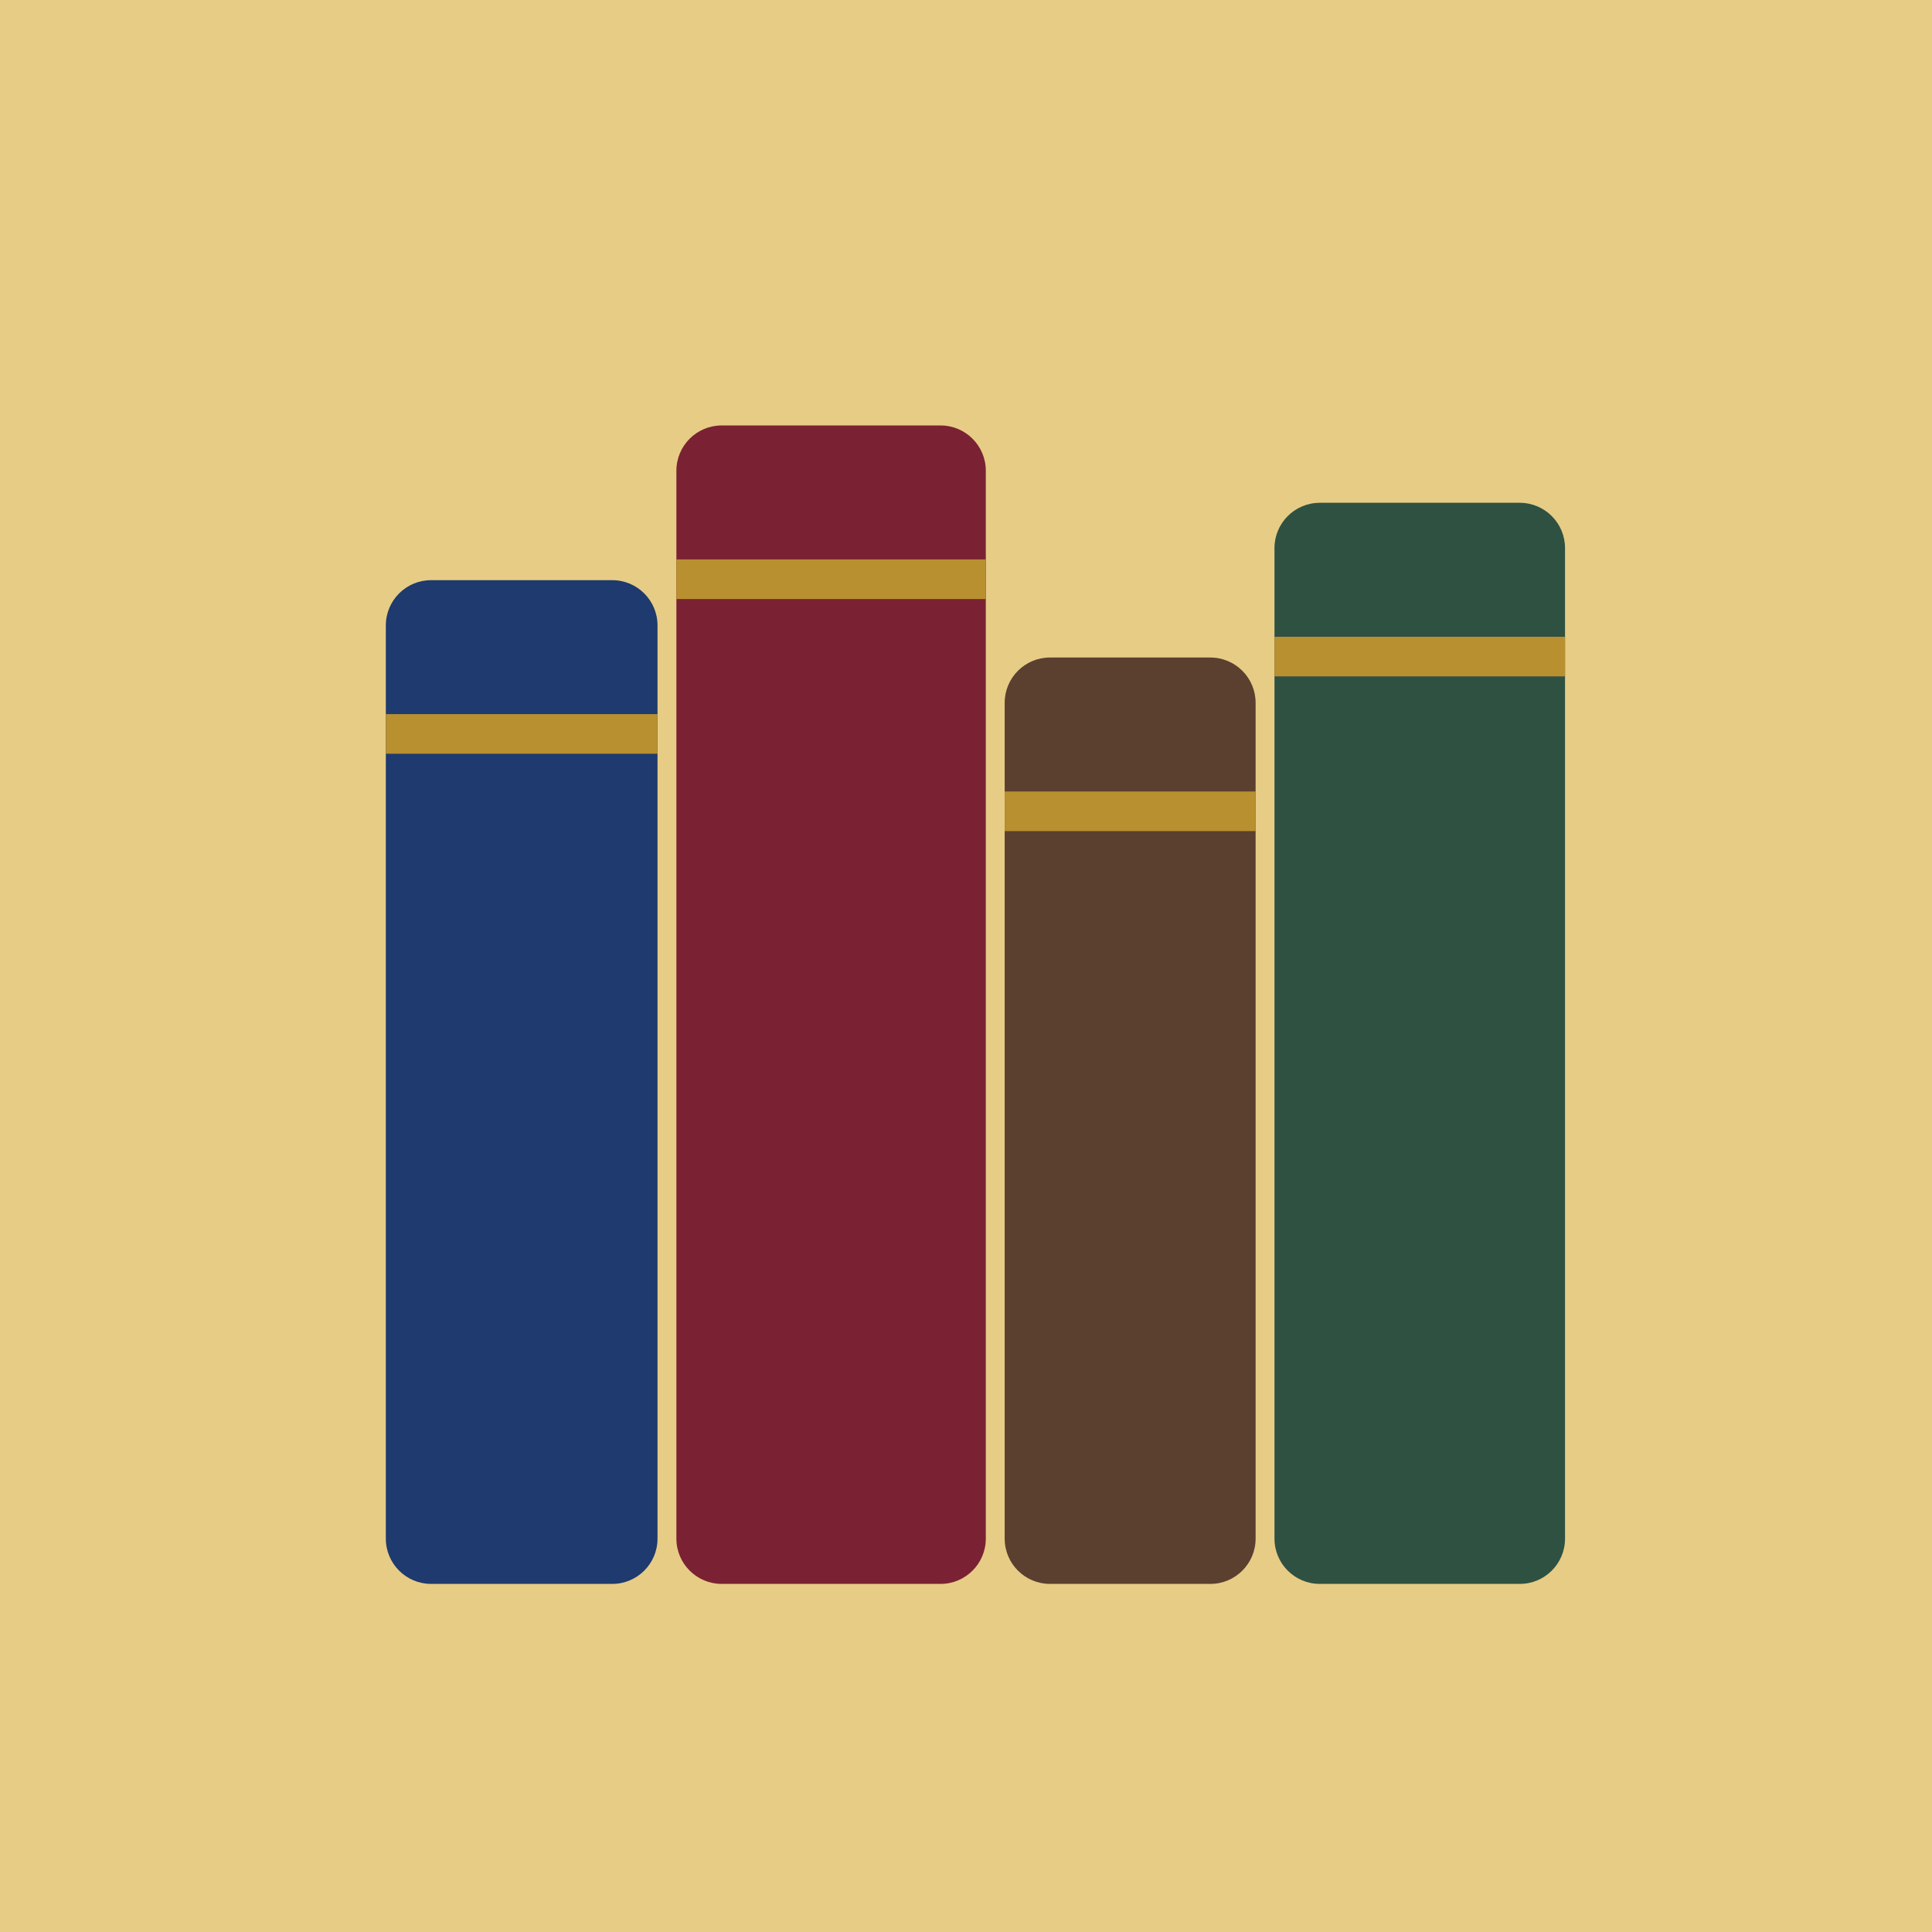
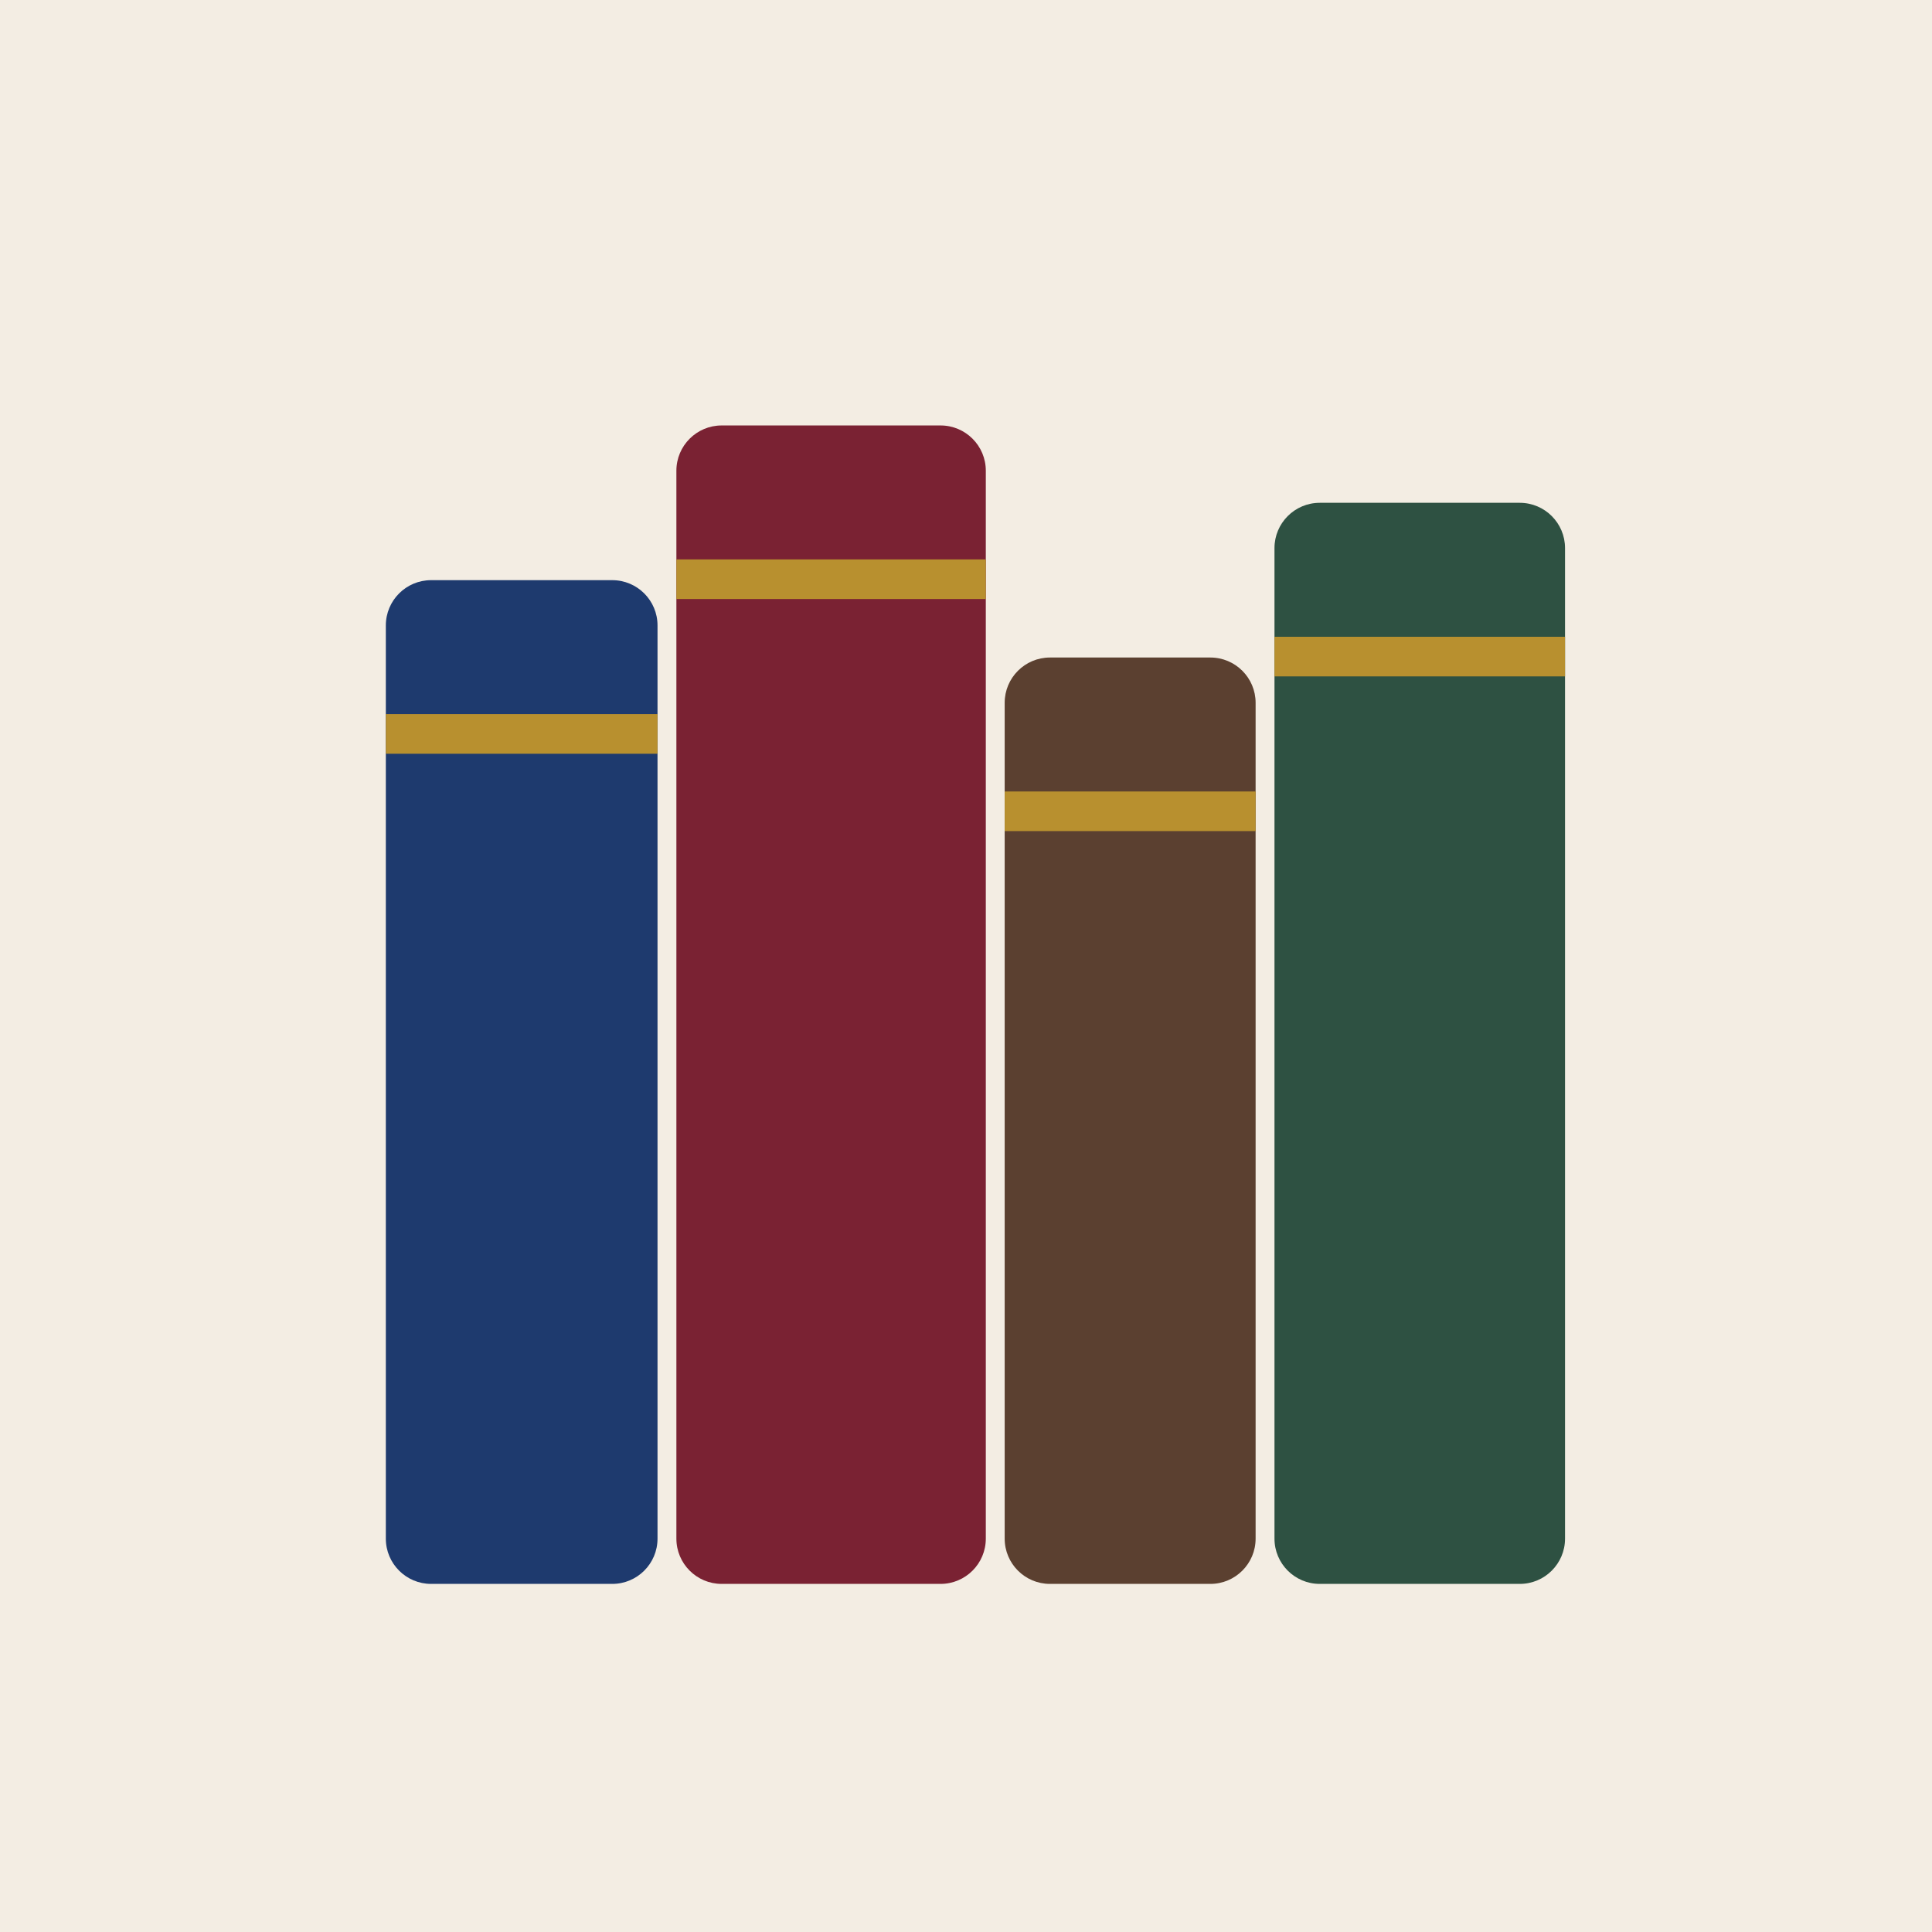
<svg xmlns="http://www.w3.org/2000/svg" viewBox="0 0 256 256" width="1024" height="1024">
-   <rect width="256" height="256" fill="#E7CC86" />
+   <rect width="256" height="256" fill="#F3EDE3" />
  <rect x="51.125" y="76.875" width="36" height="133" rx="6" fill="#1E3A6E" />
  <rect x="51.125" y="94.625" width="36" height="5.25" fill="#B8902F" />
  <rect x="89.625" y="56.375" width="41" height="153.5" rx="6" fill="#7A2233" />
  <rect x="89.625" y="74.125" width="41" height="5.25" fill="#B8902F" />
  <rect x="133.125" y="87.125" width="33.25" height="122.75" rx="6" fill="#5B4030" />
  <rect x="133.125" y="104.875" width="33.25" height="5.25" fill="#B8902F" />
  <rect x="168.875" y="66.625" width="38.5" height="143.25" rx="6" fill="#2E5142" />
  <rect x="168.875" y="84.375" width="38.5" height="5.25" fill="#B8902F" />
</svg>
